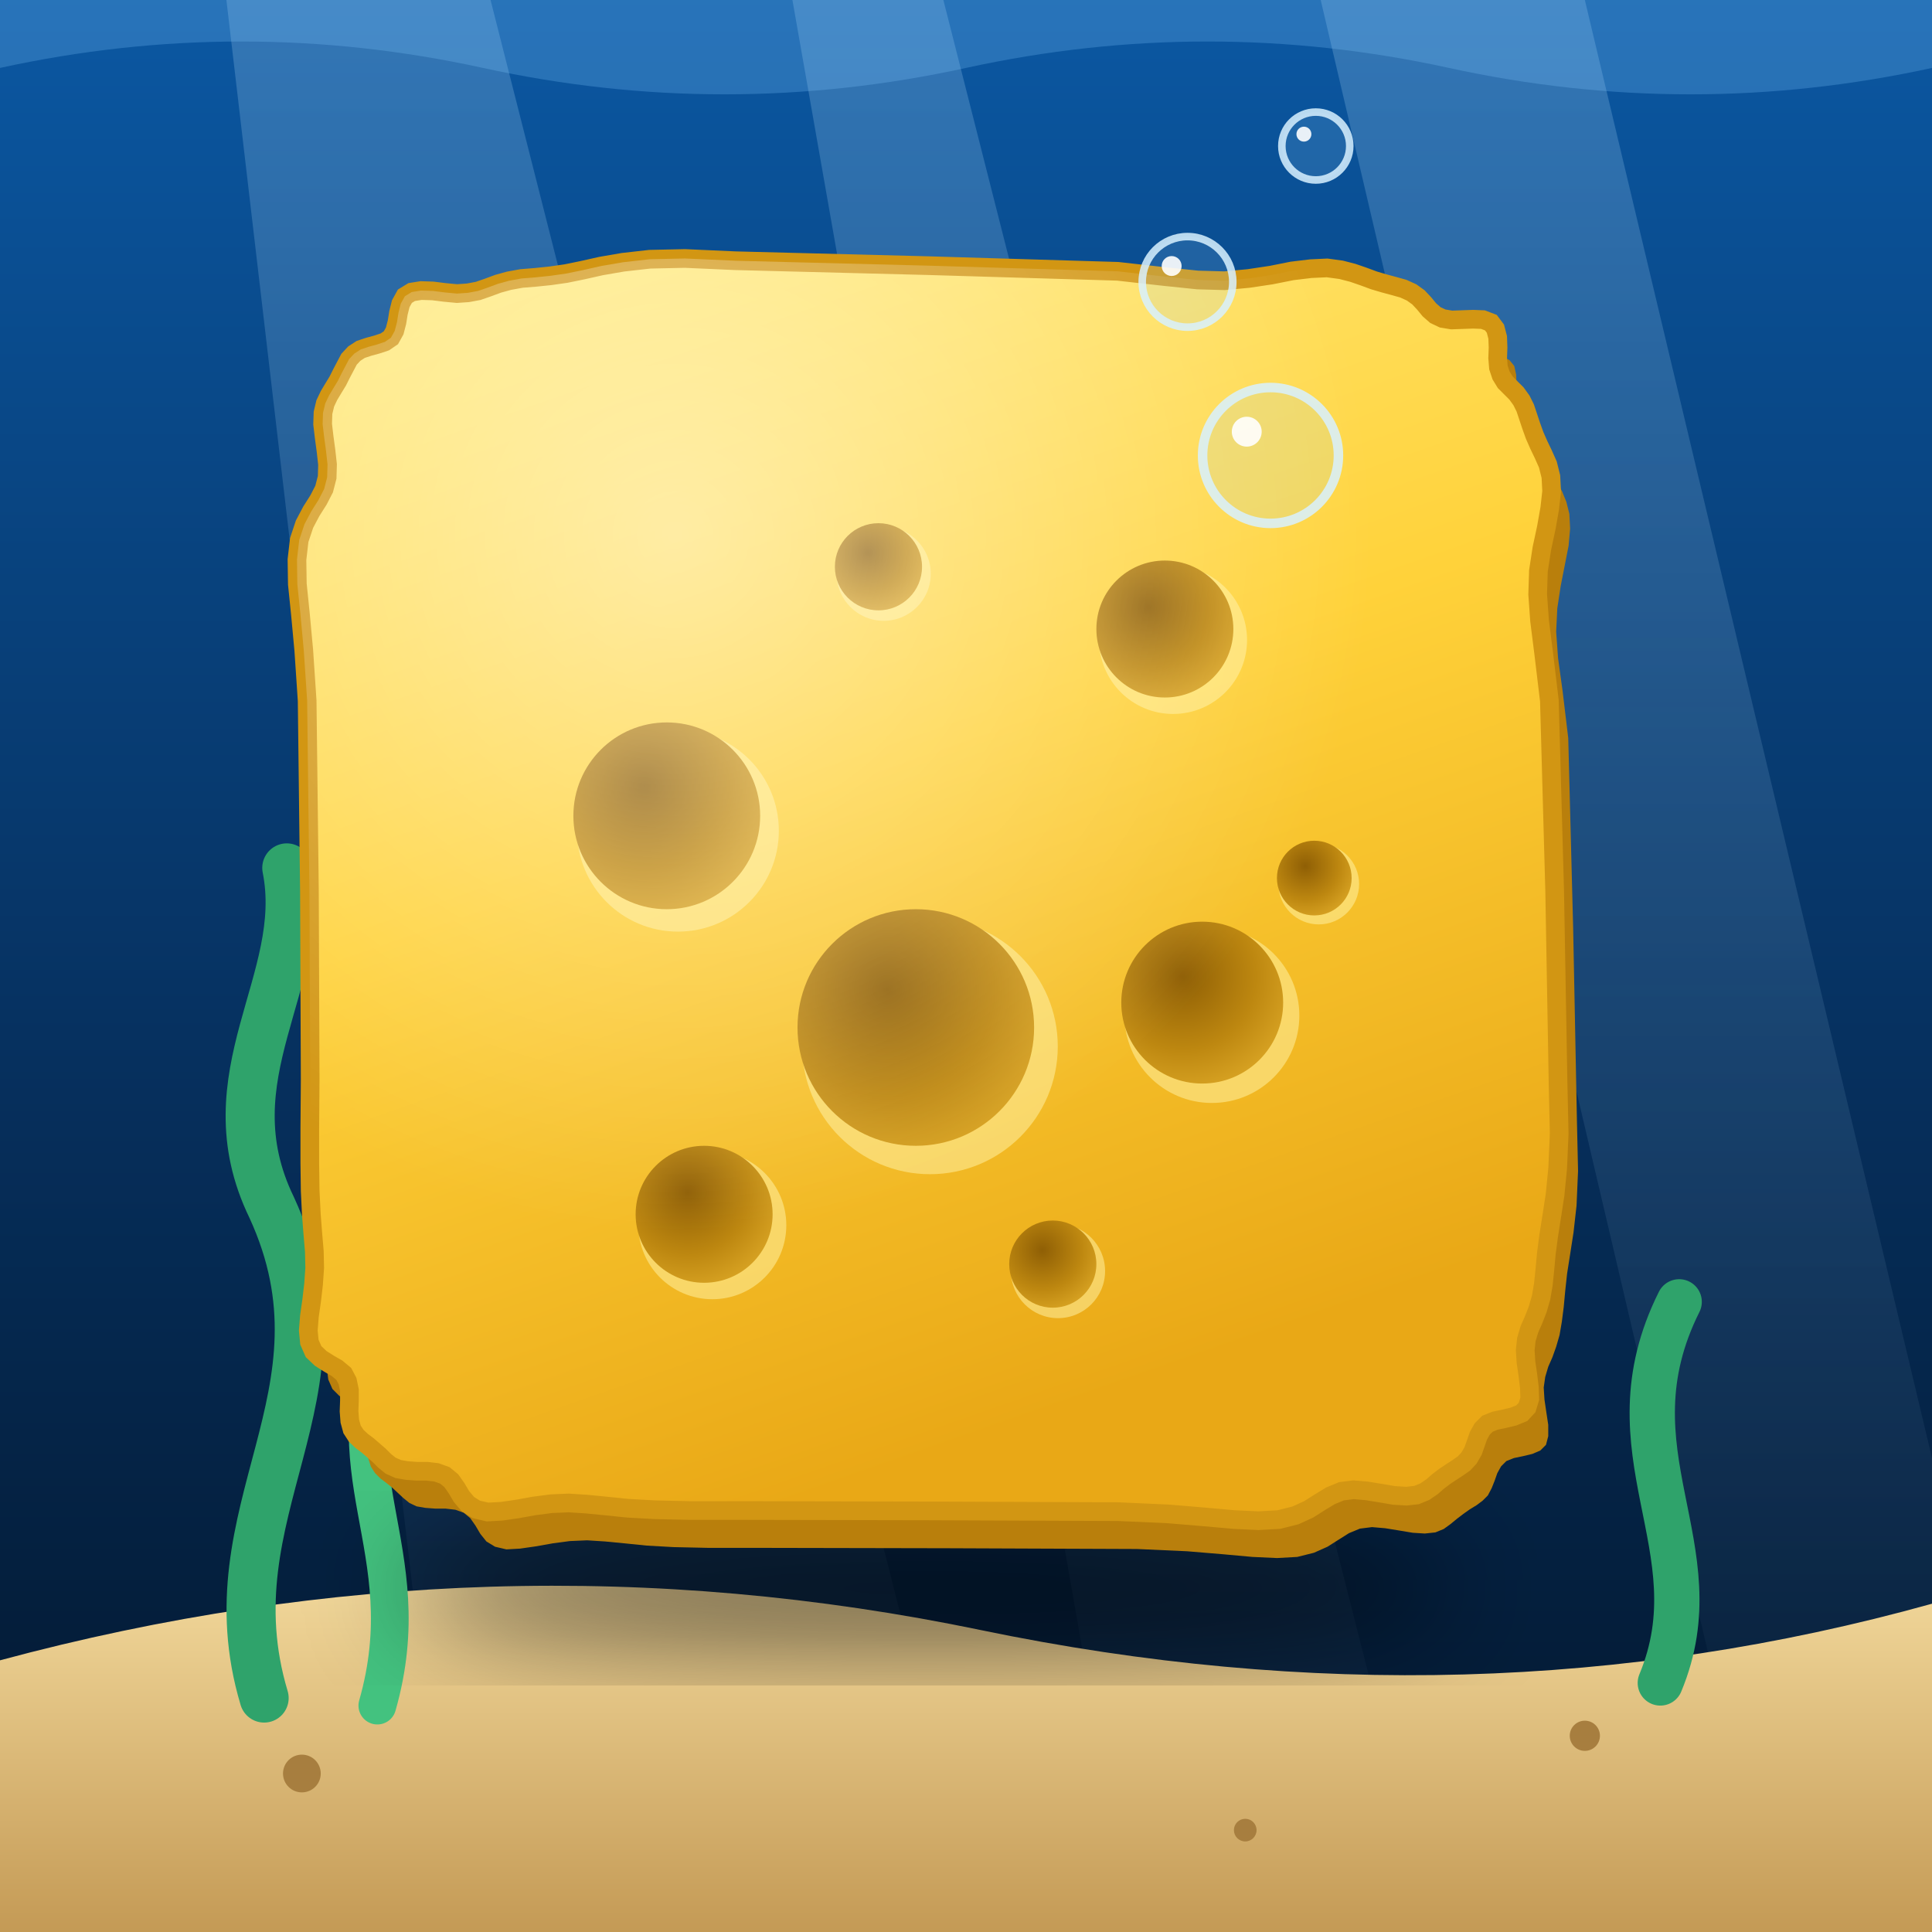
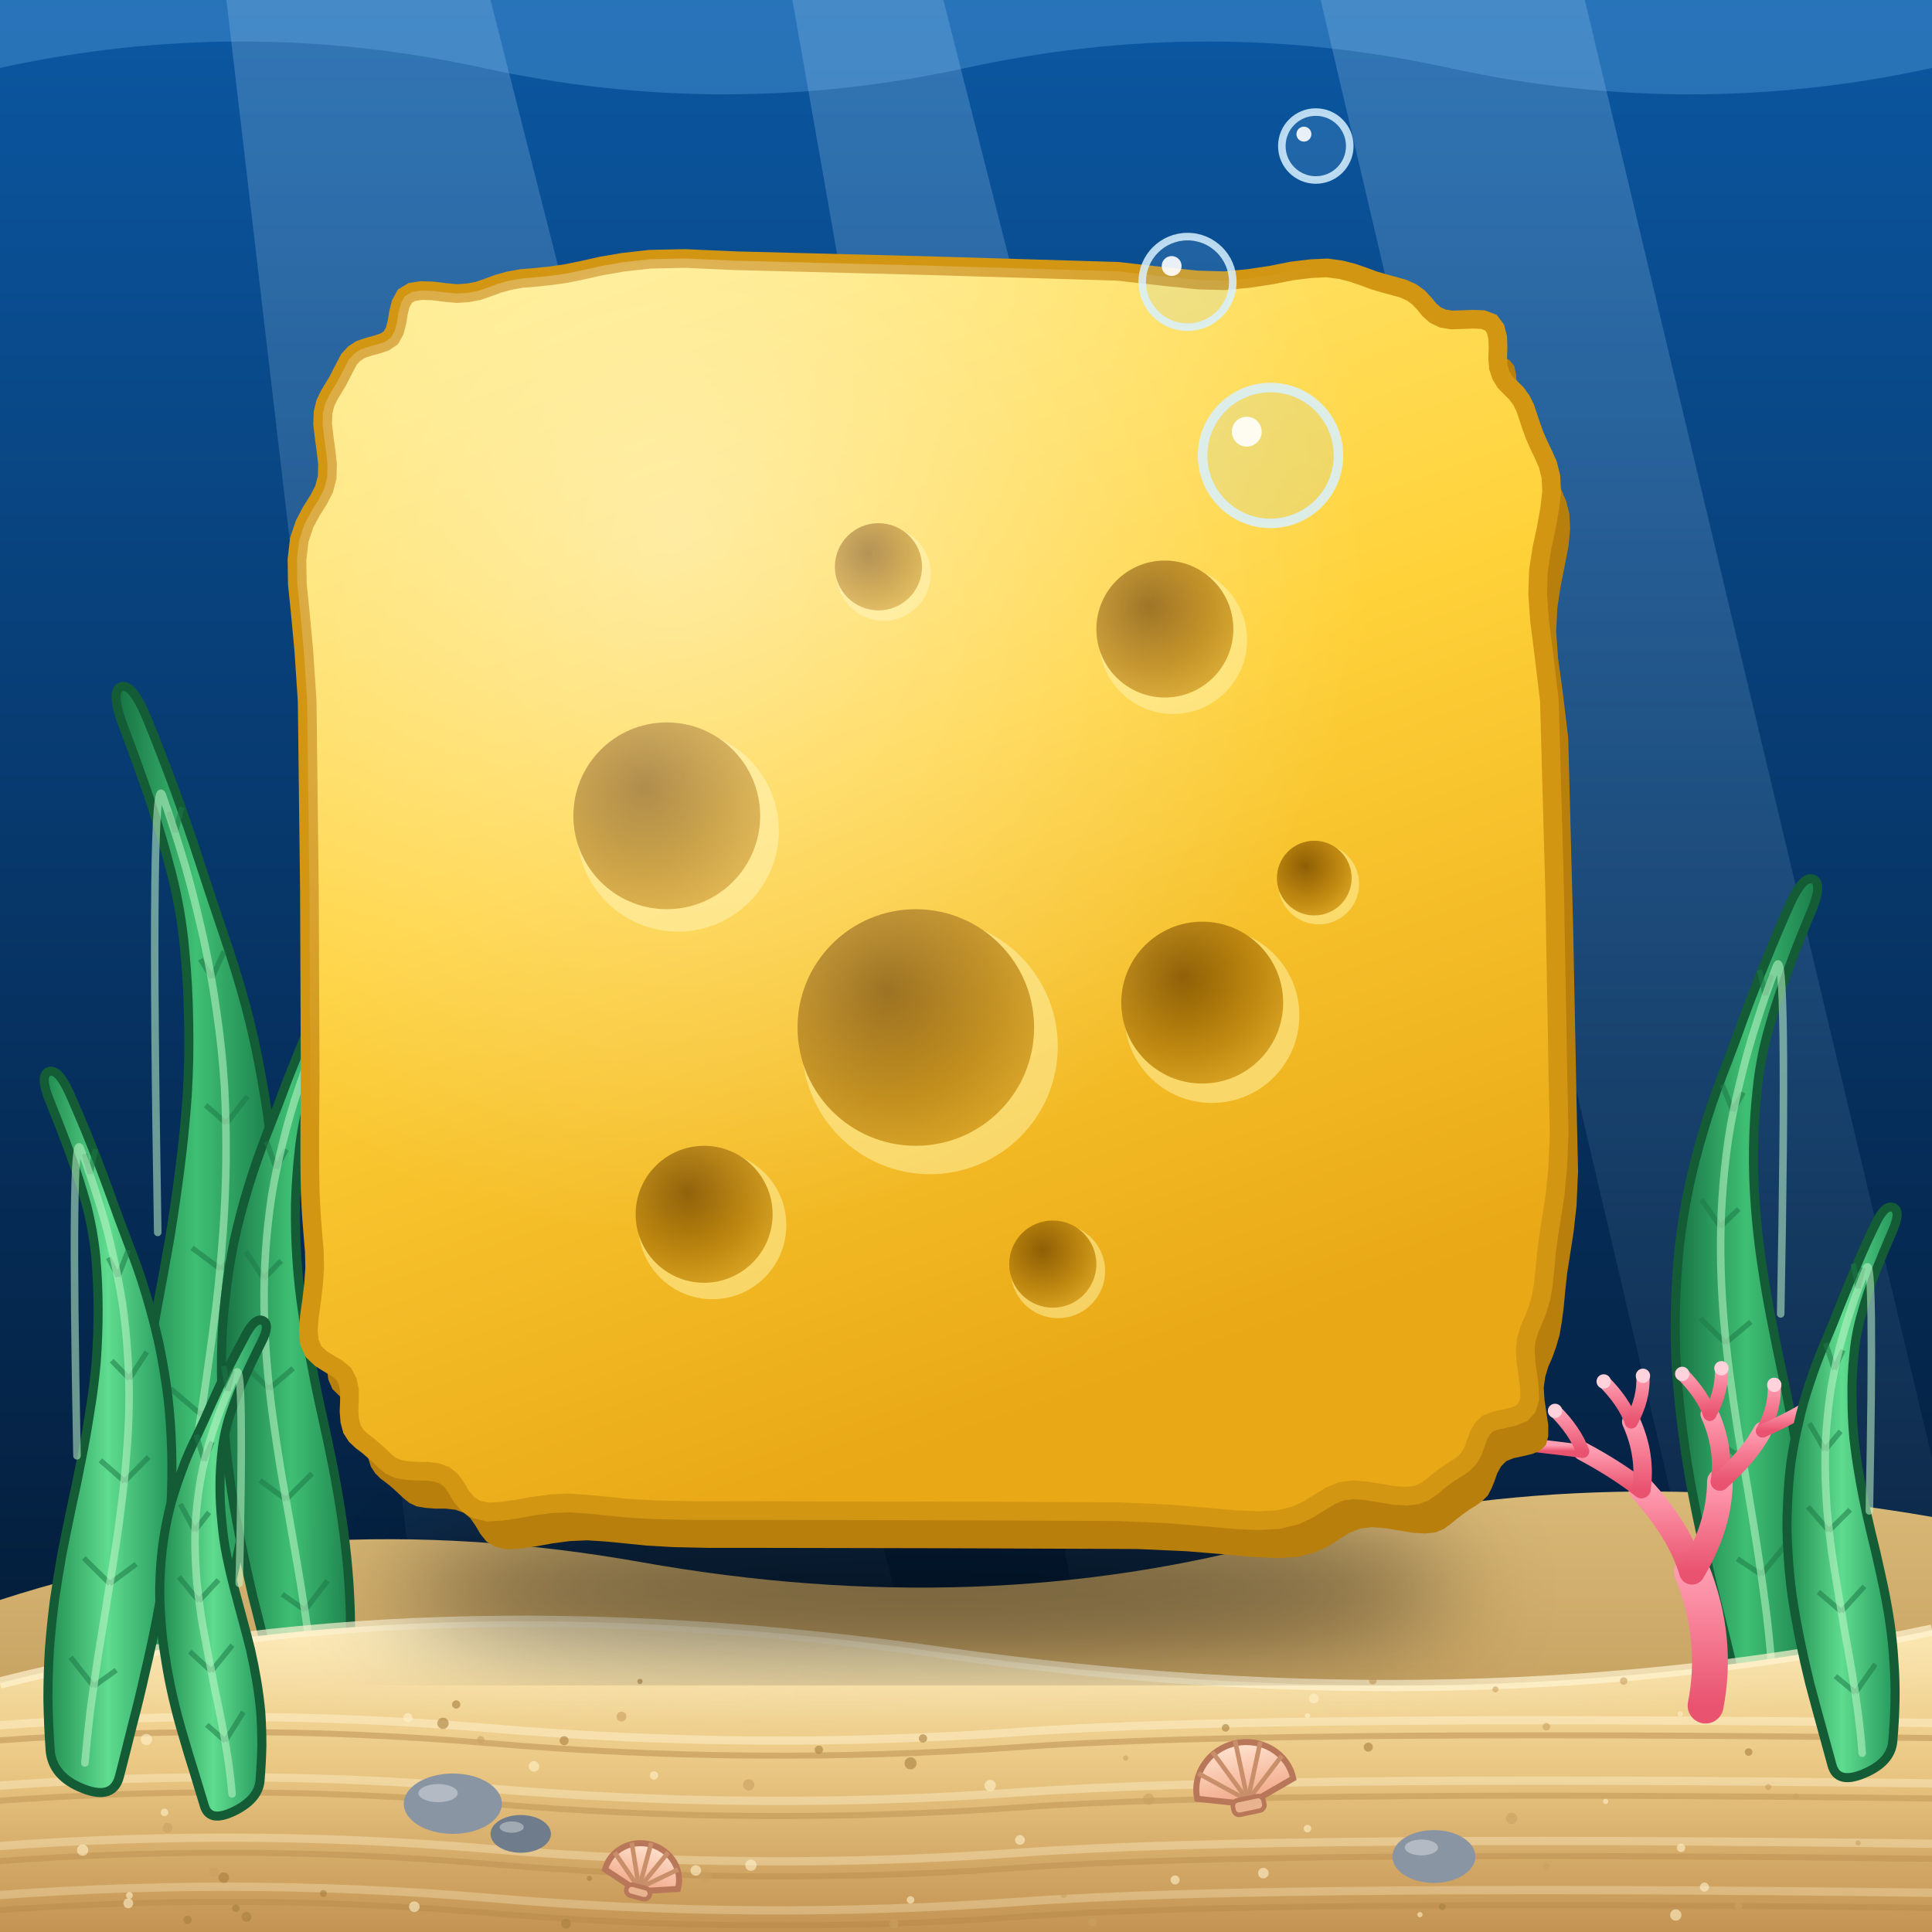
<svg xmlns="http://www.w3.org/2000/svg" viewBox="0 0 512 512">
  <defs>
    <linearGradient id="sea" x1="0" y1="0" x2="0" y2="1">
      <stop offset="0" stop-color="#0b58a3" />
      <stop offset=".55" stop-color="#06305e" />
      <stop offset="1" stop-color="#031428" />
    </linearGradient>
    <linearGradient id="spg" x1="0" y1="0" x2=".35" y2="1">
      <stop offset="0" stop-color="#ffec82" />
      <stop offset=".5" stop-color="#ffd23a" />
      <stop offset="1" stop-color="#e9a816" />
    </linearGradient>
    <radialGradient id="hole" cx=".38" cy=".34" r=".75">
      <stop offset="0" stop-color="#8f5f05" />
      <stop offset=".6" stop-color="#bd8710" />
      <stop offset="1" stop-color="#dba625" />
    </radialGradient>
    <radialGradient id="shine" cx=".3" cy=".22" r=".55">
      <stop offset="0" stop-color="#fff" stop-opacity=".45" />
      <stop offset="1" stop-color="#fff" stop-opacity="0" />
    </radialGradient>
-     <linearGradient id="sand" x1="0" y1="0" x2="0" y2="1">
-       <stop offset="0" stop-color="#f1d79a" />
-       <stop offset="1" stop-color="#c49a55" />
-     </linearGradient>
    <linearGradient id="ray" x1="0" y1="0" x2="0" y2="1">
      <stop offset="0" stop-color="#bfe6ff" stop-opacity=".22" />
      <stop offset="1" stop-color="#bfe6ff" stop-opacity="0" />
    </linearGradient>
    <filter id="blur">
      <feGaussianBlur stdDeviation="14" />
    </filter>
+     <linearGradient id="sandFar" x1="0" y1="0" x2="0" y2="1">
+       <stop offset="0" stop-color="#d9b977" />
+       <stop offset="1" stop-color="#b48a4a" />
+     </linearGradient>
+     <linearGradient id="sand" x1="0" y1="0" x2="0" y2="1">
+       <stop offset="0" stop-color="#fbe6ae" />
+       <stop offset=".45" stop-color="#ebc985" />
+       <stop offset="1" stop-color="#c39352" />
+     </linearGradient>
+     <linearGradient id="kelpA" x1="0" y1="0" x2="1" y2="0">
+       <stop offset="0" stop-color="#1f8a4f" />
+       <stop offset=".5" stop-color="#5fdc8f" />
+       <stop offset="1" stop-color="#23955a" />
+     </linearGradient>
+     <linearGradient id="kelpB" x1="0" y1="0" x2="1" y2="0">
+       <stop offset="0" stop-color="#177244" />
+       <stop offset=".5" stop-color="#3fbf74" />
+       <stop offset="1" stop-color="#1a7c4a" />
+     </linearGradient>
+     <linearGradient id="coralg" x1="0" y1="1" x2="0" y2="0">
+       <stop offset="0" stop-color="#e9536f" />
+       <stop offset="1" stop-color="#ff9db1" />
+     </linearGradient>
+     <linearGradient id="shellg" x1="0" y1="0" x2="0" y2="1">
+       <stop offset="0" stop-color="#ffe3cf" />
+       <stop offset="1" stop-color="#f2a98a" />
+     </linearGradient>
+     <radialGradient id="sandGlow" cx=".5" cy="0" r=".7">
+       <stop offset="0" stop-color="#fff6d6" stop-opacity=".55" />
+       <stop offset="1" stop-color="#fff6d6" stop-opacity="0" />
+     </radialGradient>
  </defs>
  <rect width="512" height="512" fill="url(#sea)" />
  <polygon points="60,0 130,0 260,512 120,512" fill="url(#ray)" />
  <polygon points="210,0 250,0 380,512 300,512" fill="url(#ray)" />
  <polygon points="350,0 420,0 520,420 470,512" fill="url(#ray)" />
  <path d="M0 18 Q64 4 128 18 T256 18 T384 18 T512 18 V0 H0Z" fill="#7fc8ff" opacity=".25" />
-   <path d="M0 440 Q130 405 260 432 T512 425 V512 H0Z" fill="url(#sand)" />
-   <circle cx="80" cy="470" r="5" fill="#a77e3f" />
-   <circle cx="420" cy="460" r="4" fill="#a77e3f" />
-   <circle cx="330" cy="485" r="3" fill="#a77e3f" />
-   <g fill="none" stroke-linecap="round">
-     <path d="M70 450 C55 400 95 370 72 320 C55 285 82 260 76 230" stroke="#2fa36b" stroke-width="13" />
-     <path d="M100 452 C112 410 86 390 104 350" stroke="#43c27f" stroke-width="10" />
-     <path d="M440 446 C455 410 425 385 445 345" stroke="#2fa36b" stroke-width="12" />
+   <path d="M0 424 Q80 398 170 414 T340 408 T512 402 V512 H0Z" fill="url(#sandFar)" />
+   <path d="M33.8 438.7 Q33.2 428.8 33.3 419.3 Q33.3 409.7 34.0 400.4 Q34.7 391.2 35.8 382.1 Q37.0 373.1 38.5 364.1 Q40.1 355.2 41.7 346.2 Q43.4 337.2 45.0 328.1 Q46.5 318.9 47.7 309.5 Q48.9 300.2 49.6 290.5 Q50.2 280.9 50.0 271.1 Q49.9 261.3 48.9 251.3 Q48.0 241.4 45.5 231.6 Q43.0 221.9 39.8 212.2 Q36.5 202.5 32.8 192.8 Q29.1 183.1 32.1 182.0 Q35.0 180.9 39.0 190.5 Q42.9 200.1 46.4 209.6 Q49.9 219.2 53.0 228.8 Q56.1 238.3 59.3 247.7 Q62.5 257.0 65.1 266.5 Q67.6 275.9 69.3 285.6 Q71.1 295.3 72.1 305.2 Q73.1 315.1 73.2 325.2 Q73.4 335.4 72.8 345.7 Q72.2 356.0 70.9 366.3 Q69.6 376.6 67.9 386.9 Q66.1 397.1 64.0 407.1 Q61.9 417.1 59.8 426.9 Q57.6 436.6 55.6 446.0 Q53.6 455.5 44.0 452.0 Q34.4 448.5 33.8 438.7Z" fill="url(#kelpB)" stroke="#145c36" stroke-width="2.4" stroke-linejoin="round" />
+   <path d="M47.6 413.4 L40.5 405.6 M47.6 413.4 L54.8 409.3" stroke="#1d7a47" stroke-opacity=".55" stroke-width="1.4" fill="none" />
+   <path d="M53.3 374.9 L45.2 368.0 M53.3 374.9 L61.5 369.8" stroke="#1d7a47" stroke-opacity=".55" stroke-width="1.4" fill="none" />
+   <path d="M58.4 336.3 L50.9 330.7 M58.4 336.3 L65.9 329.8" stroke="#1d7a47" stroke-opacity=".55" stroke-width="1.4" fill="none" />
+   <path d="M60.0 297.7 L54.5 292.9 M60.0 297.7 L65.6 290.5" stroke="#1d7a47" stroke-opacity=".55" stroke-width="1.4" fill="none" />
+   <path d="M56.2 259.1 L53.1 254.2 M56.2 259.1 L59.4 252.1" stroke="#1d7a47" stroke-opacity=".55" stroke-width="1.4" fill="none" />
+   <path d="M46.5 220.6 L44.7 215.2 M46.5 220.6 L48.2 213.9" stroke="#1d7a47" stroke-opacity=".55" stroke-width="1.4" fill="none" />
+   <path d="M44.7 442.4 Q45.4 432.7 46.5 423.1 Q47.6 413.4 49.0 403.8 Q50.4 394.1 51.8 384.5 Q53.3 374.9 54.7 365.2 Q56.1 355.6 57.3 345.9 Q58.4 336.3 59.1 326.6 Q59.8 317.0 59.9 307.4 Q60.0 297.7 59.5 288.1 Q58.9 278.4 57.5 268.8 Q56.2 259.1 54.1 249.5 Q52.0 239.9 49.3 230.2 Q46.5 220.6 43.1 210.9 Q39.7 201.3 41.8 326.6" fill="none" stroke="#bff5c9" stroke-opacity=".55" stroke-width="2" stroke-linecap="round" />
+   <path d="M74.3 452.2 Q72.5 445.1 70.7 437.7 Q68.8 430.3 66.9 422.7 Q65.1 415.0 63.5 407.1 Q61.9 399.2 60.8 391.2 Q59.7 383.2 59.1 375.2 Q58.6 367.2 58.7 359.4 Q58.8 351.6 59.7 344.0 Q60.5 336.5 62.0 329.1 Q63.6 321.8 65.8 314.6 Q68.0 307.5 70.7 300.5 Q73.5 293.5 76.2 286.2 Q79.0 279.0 82.1 271.7 Q85.1 264.4 88.6 257.2 Q92.1 250.0 94.5 251.0 Q97.0 252.0 93.7 259.4 Q90.5 266.8 87.6 274.2 Q84.7 281.6 82.5 289.0 Q80.3 296.4 79.4 304.0 Q78.5 311.6 78.3 319.1 Q78.2 326.6 78.7 333.9 Q79.2 341.3 80.3 348.3 Q81.3 355.4 82.7 362.2 Q84.0 369.1 85.5 375.7 Q87.0 382.4 88.3 389.0 Q89.6 395.7 90.6 402.4 Q91.6 409.2 92.2 416.1 Q92.8 423.1 92.9 430.3 Q93.0 437.6 92.5 445.1 Q92.0 452.6 84.0 456.0 Q76.0 459.4 74.3 452.2Z" fill="url(#kelpB)" stroke="#145c36" stroke-width="2.4" stroke-linejoin="round" />
+   <path d="M80.8 426.7 L74.8 422.5 M80.8 426.7 L86.8 418.9" stroke="#1d7a47" stroke-opacity=".55" stroke-width="1.4" fill="none" />
+   <path d="M75.8 397.4 L68.9 392.3 M75.8 397.4 L82.7 390.5" stroke="#1d7a47" stroke-opacity=".55" stroke-width="1.4" fill="none" />
+   <path d="M71.3 368.1 L64.9 361.7 M71.3 368.1 L77.7 362.6" stroke="#1d7a47" stroke-opacity=".55" stroke-width="1.4" fill="none" />
+   <path d="M69.9 338.9 L65.2 331.7 M69.9 338.9 L74.5 334.1" stroke="#1d7a47" stroke-opacity=".55" stroke-width="1.4" fill="none" />
+   <path d="M73.2 309.6 L70.6 302.5 M73.2 309.6 L75.9 304.6" stroke="#1d7a47" stroke-opacity=".55" stroke-width="1.4" fill="none" />
+   <path d="M81.8 280.3 L80.4 273.6 M81.8 280.3 L83.3 274.9" stroke="#1d7a47" stroke-opacity=".55" stroke-width="1.4" fill="none" />
+   <path d="M83.4 448.7 Q82.8 441.4 81.8 434.0 Q80.8 426.7 79.6 419.4 Q78.4 412.1 77.1 404.8 Q75.8 397.4 74.5 390.1 Q73.3 382.8 72.3 375.5 Q71.3 368.1 70.7 360.8 Q70.1 353.5 70.0 346.2 Q69.9 338.9 70.4 331.5 Q70.9 324.2 72.0 316.9 Q73.2 309.6 75.1 302.2 Q76.9 294.9 79.4 287.6 Q81.8 280.3 84.8 273.0 Q87.8 265.6 85.9 360.8" fill="none" stroke="#bff5c9" stroke-opacity=".55" stroke-width="2" stroke-linecap="round" />
+   <path d="M459.7 443.9 Q457.9 436.5 456.0 428.7 Q454.0 421.0 452.2 412.9 Q450.3 404.9 448.7 396.6 Q447.1 388.4 446.0 380.0 Q444.9 371.6 444.3 363.3 Q443.8 354.9 444.0 346.8 Q444.2 338.6 445.0 330.7 Q445.9 322.7 447.5 315.0 Q449.1 307.3 451.4 299.8 Q453.6 292.3 456.4 285.0 Q459.3 277.6 462.0 270.0 Q464.8 262.4 467.9 254.8 Q471.0 247.1 474.4 239.5 Q477.9 231.9 480.5 233.0 Q483.2 234.1 479.9 241.8 Q476.6 249.6 473.8 257.3 Q470.9 265.0 468.7 272.8 Q466.5 280.6 465.7 288.5 Q464.8 296.5 464.7 304.4 Q464.6 312.2 465.2 319.9 Q465.8 327.6 466.9 335.0 Q468.0 342.4 469.4 349.6 Q470.8 356.8 472.3 363.8 Q473.8 370.8 475.1 377.8 Q476.4 384.8 477.4 391.9 Q478.5 399.0 479.0 406.3 Q479.6 413.6 479.6 421.2 Q479.6 428.8 479.1 436.7 Q478.6 444.6 470.0 448.0 Q461.4 451.4 459.7 443.9Z" fill="url(#kelpB)" stroke="#145c36" stroke-width="2.4" stroke-linejoin="round" />
+   <path d="M466.8 417.3 L460.4 413.1 M466.8 417.3 L473.2 409.4" stroke="#1d7a47" stroke-opacity=".55" stroke-width="1.4" fill="none" />
+   <path d="M461.8 386.6 L454.4 381.5 M461.8 386.6 L469.1 379.7" stroke="#1d7a47" stroke-opacity=".55" stroke-width="1.4" fill="none" />
+   <path d="M457.3 355.9 L450.6 349.4 M457.3 355.9 L464.0 350.3" stroke="#1d7a47" stroke-opacity=".55" stroke-width="1.4" fill="none" />
+   <path d="M455.9 325.1 L450.9 317.9 M455.9 325.1 L460.8 320.4" stroke="#1d7a47" stroke-opacity=".55" stroke-width="1.4" fill="none" />
+   <path d="M459.2 294.4 L456.4 287.4 M459.2 294.4 L462.0 289.5" stroke="#1d7a47" stroke-opacity=".55" stroke-width="1.4" fill="none" />
+   <path d="M467.8 263.7 L466.3 257.1 M467.8 263.7 L469.4 258.4" stroke="#1d7a47" stroke-opacity=".55" stroke-width="1.4" fill="none" />
+   <path d="M469.4 440.3 Q468.8 432.6 467.8 425.0 Q466.8 417.3 465.6 409.6 Q464.4 401.9 463.1 394.2 Q461.8 386.6 460.5 378.9 Q459.3 371.2 458.3 363.5 Q457.3 355.9 456.7 348.2 Q456.1 340.5 456.0 332.8 Q455.9 325.1 456.4 317.5 Q456.9 309.8 458.0 302.1 Q459.2 294.4 461.1 286.8 Q462.9 279.1 465.4 271.4 Q467.8 263.7 470.8 256.0 Q473.8 248.4 471.9 348.2" fill="none" stroke="#bff5c9" stroke-opacity=".55" stroke-width="2" stroke-linecap="round" />
+   <path d="M0 446 Q110 418 250 438 T512 432 V512 H0Z" fill="url(#sand)" />
+   <path d="M0 446 Q110 418 250 438 T512 432 V470 H0Z" fill="url(#sandGlow)" />
+   <path d="M0 446 Q110 418 250 438 T512 432" stroke="#fff4d2" stroke-opacity=".7" stroke-width="3" fill="none" />
+   <path d="M-10 458 Q60 452 130 458 T270 459 T540 457" stroke="#fff3cf" stroke-opacity="0.50" stroke-width="2.2" fill="none" stroke-linecap="round" />
+   <path d="M-10 462 Q60 456 130 462 T270 463 T540 461" stroke="#a87b3e" stroke-opacity="0.40" stroke-width="1.6" fill="none" />
+   <path d="M-10 474 Q60 468 130 474 T270 475 T540 473" stroke="#fff3cf" stroke-opacity="0.40" stroke-width="2.2" fill="none" stroke-linecap="round" />
+   <path d="M-10 478 Q60 472 130 478 T270 479 T540 477" stroke="#a87b3e" stroke-opacity="0.32" stroke-width="1.6" fill="none" />
+   <path d="M-10 490 Q60 484 130 490 T270 491 T540 489" stroke="#fff3cf" stroke-opacity="0.35" stroke-width="2.2" fill="none" stroke-linecap="round" />
+   <path d="M-10 494 Q60 488 130 494 T270 495 T540 493" stroke="#a87b3e" stroke-opacity="0.28" stroke-width="1.6" fill="none" />
+   <path d="M-10 503 Q60 497 130 503 T270 504 T540 502" stroke="#fff3cf" stroke-opacity="0.30" stroke-width="2.2" fill="none" stroke-linecap="round" />
+   <path d="M-10 507 Q60 501 130 507 T270 508 T540 506" stroke="#a87b3e" stroke-opacity="0.24" stroke-width="1.6" fill="none" />
+   <circle cx="120.9" cy="451.7" r="1.1" fill="#a77e3f" opacity=".6" />
+   <circle cx="46.1" cy="446.3" r="1.2" fill="#fff1c9" opacity=".6" />
+   <circle cx="409.8" cy="494.7" r="0.9" fill="#c9a060" opacity=".6" />
+   <circle cx="184.4" cy="495.7" r="1.4" fill="#fff1c9" opacity=".6" />
+   <circle cx="109.8" cy="505.3" r="1.4" fill="#fff1c9" opacity=".6" />
+   <circle cx="409.8" cy="457.6" r="1.0" fill="#c9a060" opacity=".6" />
+   <circle cx="444.1" cy="507.5" r="1.5" fill="#fff1c9" opacity=".6" />
+   <circle cx="44.4" cy="484.4" r="1.3" fill="#c9a060" opacity=".6" />
+   <circle cx="127.4" cy="461.1" r="1.0" fill="#c9a060" opacity=".6" />
+   <circle cx="430.3" cy="445.5" r="1.0" fill="#c9a060" opacity=".6" />
+   <circle cx="451.7" cy="500.1" r="1.2" fill="#fff1c9" opacity=".6" />
+   <circle cx="217.0" cy="463.7" r="1.1" fill="#a77e3f" opacity=".6" />
+   <circle cx="156.2" cy="497.8" r="0.7" fill="#a77e3f" opacity=".6" />
+   <circle cx="236.9" cy="509.8" r="1.2" fill="#c9a060" opacity=".6" />
+   <circle cx="241.3" cy="467.3" r="1.6" fill="#a77e3f" opacity=".6" />
+   <circle cx="34.0" cy="504.4" r="1.3" fill="#fff1c9" opacity=".6" />
+   <circle cx="141.5" cy="468.1" r="1.4" fill="#fff1c9" opacity=".6" />
+   <circle cx="324.8" cy="457.9" r="1.0" fill="#a77e3f" opacity=".6" />
+   <circle cx="362.6" cy="463.0" r="1.2" fill="#a77e3f" opacity=".6" />
+   <circle cx="62.5" cy="505.7" r="1.0" fill="#a77e3f" opacity=".6" />
+   <circle cx="21.9" cy="490.3" r="1.5" fill="#fff1c9" opacity=".6" />
+   <circle cx="376.3" cy="507.4" r="0.7" fill="#fff1c9" opacity=".6" />
+   <circle cx="164.7" cy="454.9" r="1.3" fill="#c9a060" opacity=".6" />
+   <circle cx="348.2" cy="450.1" r="1.3" fill="#fff1c9" opacity=".6" />
+   <circle cx="149.5" cy="461.3" r="1.2" fill="#a77e3f" opacity=".6" />
+   <circle cx="169.6" cy="445.6" r="0.7" fill="#a77e3f" opacity=".6" />
+   <circle cx="187.0" cy="497.3" r="1.6" fill="#c9a060" opacity=".6" />
+   <circle cx="49.7" cy="508.8" r="1.1" fill="#a77e3f" opacity=".6" />
+   <circle cx="58.2" cy="449.0" r="1.4" fill="#c9a060" opacity=".6" />
+   <circle cx="346.5" cy="454.7" r="0.7" fill="#fff1c9" opacity=".6" />
+   <circle cx="298.3" cy="465.9" r="0.7" fill="#c9a060" opacity=".6" />
+   <circle cx="150.0" cy="509.8" r="1.3" fill="#a77e3f" opacity=".6" />
+   <circle cx="244.6" cy="460.7" r="1.1" fill="#a77e3f" opacity=".6" />
+   <circle cx="112.2" cy="473.8" r="1.3" fill="#fff1c9" opacity=".6" />
+   <circle cx="425.5" cy="477.4" r="0.7" fill="#fff1c9" opacity=".6" />
+   <circle cx="129.7" cy="479.2" r="1.4" fill="#fff1c9" opacity=".6" />
+   <circle cx="445.3" cy="454.2" r="0.7" fill="#fff1c9" opacity=".6" />
+   <circle cx="289.5" cy="509.4" r="1.1" fill="#c9a060" opacity=".6" />
+   <circle cx="334.8" cy="496.4" r="1.4" fill="#fff1c9" opacity=".6" />
+   <circle cx="198.4" cy="473.0" r="1.5" fill="#c9a060" opacity=".6" />
+   <circle cx="460.7" cy="505.1" r="1.0" fill="#c9a060" opacity=".6" />
+   <circle cx="241.3" cy="503.5" r="1.0" fill="#fff1c9" opacity=".6" />
+   <circle cx="270.3" cy="487.6" r="1.3" fill="#fff1c9" opacity=".6" />
+   <circle cx="173.3" cy="470.5" r="1.1" fill="#fff1c9" opacity=".6" />
+   <circle cx="492.4" cy="488.4" r="0.7" fill="#c9a060" opacity=".6" />
+   <circle cx="65.3" cy="508.0" r="1.3" fill="#a77e3f" opacity=".6" />
+   <circle cx="445.5" cy="489.7" r="1.1" fill="#fff1c9" opacity=".6" />
+   <circle cx="382.2" cy="505.3" r="0.9" fill="#a77e3f" opacity=".6" />
+   <circle cx="108.1" cy="455.2" r="1.2" fill="#fff1c9" opacity=".6" />
+   <circle cx="59.3" cy="497.6" r="1.4" fill="#a77e3f" opacity=".6" />
+   <circle cx="281.9" cy="502.1" r="0.9" fill="#c9a060" opacity=".6" />
+   <circle cx="311.4" cy="498.2" r="1.2" fill="#fff1c9" opacity=".6" />
+   <circle cx="468.6" cy="473.6" r="0.8" fill="#c9a060" opacity=".6" />
+   <circle cx="304.4" cy="476.8" r="1.5" fill="#c9a060" opacity=".6" />
+   <circle cx="396.3" cy="447.7" r="0.8" fill="#c9a060" opacity=".6" />
+   <circle cx="463.4" cy="464.3" r="1.0" fill="#a77e3f" opacity=".6" />
+   <circle cx="43.6" cy="480.3" r="1.0" fill="#fff1c9" opacity=".6" />
+   <circle cx="199.0" cy="494.3" r="1.5" fill="#fff1c9" opacity=".6" />
+   <circle cx="48.7" cy="452.4" r="1.3" fill="#fff1c9" opacity=".6" />
+   <circle cx="262.4" cy="473.2" r="1.5" fill="#fff1c9" opacity=".6" />
+   <circle cx="34.3" cy="502.3" r="0.9" fill="#fff1c9" opacity=".6" />
+   <circle cx="476.0" cy="476.1" r="0.8" fill="#c9a060" opacity=".6" />
+   <circle cx="85.7" cy="501.8" r="0.9" fill="#a77e3f" opacity=".6" />
+   <circle cx="167.2" cy="500.9" r="0.9" fill="#a77e3f" opacity=".6" />
+   <circle cx="363.8" cy="445.4" r="1.0" fill="#c9a060" opacity=".6" />
+   <circle cx="56.7" cy="496.1" r="1.2" fill="#c9a060" opacity=".6" />
+   <circle cx="38.8" cy="461.0" r="1.5" fill="#fff1c9" opacity=".6" />
+   <circle cx="117.4" cy="456.7" r="1.5" fill="#a77e3f" opacity=".6" />
+   <circle cx="346.5" cy="484.6" r="1.0" fill="#fff1c9" opacity=".6" />
+   <circle cx="400.6" cy="481.9" r="1.5" fill="#c9a060" opacity=".6" />
+   <path d="M452.0 452.0 Q455.5 434.2 448.4 416.5" stroke="url(#coralg)" stroke-width="9.5" stroke-linecap="round" fill="none" />
+   <path d="M448.4 416.5 Q445.0 405.5 435.0 394.6" stroke="url(#coralg)" stroke-width="6.8" stroke-linecap="round" fill="none" />
+   <path d="M435.0 394.6 Q428.7 389.6 419.4 384.6" stroke="url(#coralg)" stroke-width="4.9" stroke-linecap="round" fill="none" />
+   <path d="M419.4 384.6 Q413.1 383.8 406.2 383.0" stroke="url(#coralg)" stroke-width="3.5" stroke-linecap="round" fill="none" />
+   <circle cx="406.2" cy="383.0" r="1.9" fill="#ffd2dc" />
+   <path d="M419.4 384.6 Q417.4 379.2 412.1 373.9" stroke="url(#coralg)" stroke-width="3.5" stroke-linecap="round" fill="none" />
+   <circle cx="412.1" cy="373.9" r="1.9" fill="#ffd2dc" />
+   <path d="M435.0 394.6 Q436.3 385.7 432.3 376.8" stroke="url(#coralg)" stroke-width="4.9" stroke-linecap="round" fill="none" />
+   <path d="M432.3 376.8 Q430.3 371.4 425.0 366.1" stroke="url(#coralg)" stroke-width="3.5" stroke-linecap="round" fill="none" />
+   <circle cx="425.0" cy="366.1" r="1.9" fill="#ffd2dc" />
+   <path d="M432.3 376.8 Q435.7 370.7 435.4 364.6" stroke="url(#coralg)" stroke-width="3.5" stroke-linecap="round" fill="none" />
+   <circle cx="435.4" cy="364.6" r="1.9" fill="#ffd2dc" />
+   <path d="M448.4 416.5 Q455.7 404.5 455.8 392.6" stroke="url(#coralg)" stroke-width="6.8" stroke-linecap="round" fill="none" />
+   <path d="M455.8 392.6 Q457.1 383.7 453.1 374.8" stroke="url(#coralg)" stroke-width="4.9" stroke-linecap="round" fill="none" />
+   <path d="M453.1 374.8 Q451.1 369.5 445.8 364.1" stroke="url(#coralg)" stroke-width="3.5" stroke-linecap="round" fill="none" />
+   <circle cx="445.8" cy="364.1" r="1.9" fill="#ffd2dc" />
+   <path d="M453.1 374.8 Q456.5 368.7 456.2 362.6" stroke="url(#coralg)" stroke-width="3.5" stroke-linecap="round" fill="none" />
+   <circle cx="456.2" cy="362.6" r="1.9" fill="#ffd2dc" />
+   <path d="M455.8 392.6 Q463.5 385.9 467.1 379.2" stroke="url(#coralg)" stroke-width="4.9" stroke-linecap="round" fill="none" />
+   <path d="M467.1 379.2 Q470.5 373.1 470.2 367.0" stroke="url(#coralg)" stroke-width="3.5" stroke-linecap="round" fill="none" />
+   <circle cx="470.2" cy="367.0" r="1.9" fill="#ffd2dc" />
+   <path d="M467.1 379.2 Q473.4 376.4 478.0 373.7" stroke="url(#coralg)" stroke-width="3.5" stroke-linecap="round" fill="none" />
+   <circle cx="478.0" cy="373.7" r="1.9" fill="#ffd2dc" />
+   <path d="M13.3 463.9 Q12.8 456.9 12.7 450.2 Q12.7 443.4 13.1 437.0 Q13.6 430.5 14.4 424.3 Q15.3 418.1 16.4 411.9 Q17.6 405.8 18.9 399.6 Q20.3 393.4 21.5 387.1 Q22.8 380.8 23.8 374.2 Q24.9 367.7 25.5 360.9 Q26.0 354.1 26.0 347.2 Q26.0 340.2 25.4 333.2 Q24.7 326.1 22.9 319.2 Q21.0 312.4 18.5 305.5 Q16.0 298.7 13.2 291.8 Q10.4 285.0 12.9 284.0 Q15.4 283.0 18.4 289.7 Q21.4 296.4 24.1 303.2 Q26.8 309.9 29.2 316.6 Q31.6 323.3 34.1 329.8 Q36.7 336.3 38.7 343.0 Q40.7 349.6 42.2 356.4 Q43.6 363.2 44.5 370.2 Q45.3 377.2 45.5 384.5 Q45.7 391.7 45.3 399.1 Q44.9 406.5 43.9 413.9 Q43.0 421.4 41.6 428.7 Q40.2 436.0 38.5 443.1 Q36.9 450.3 35.1 457.1 Q33.4 464.0 31.7 470.6 Q30.1 477.2 22.0 474.0 Q13.9 470.8 13.3 463.9Z" fill="url(#kelpA)" stroke="#145c36" stroke-width="2.4" stroke-linejoin="round" />
+   <path d="M24.8 446.9 L18.7 439.2 M24.8 446.9 L30.8 442.6" stroke="#1d7a47" stroke-opacity=".55" stroke-width="1.4" fill="none" />
+   <path d="M29.1 419.7 L22.2 412.9 M29.1 419.7 L36.1 414.5" stroke="#1d7a47" stroke-opacity=".55" stroke-width="1.4" fill="none" />
+   <path d="M33.0 392.6 L26.6 387.0 M33.0 392.6 L39.4 386.1" stroke="#1d7a47" stroke-opacity=".55" stroke-width="1.4" fill="none" />
+   <path d="M34.3 365.4 L29.6 360.6 M34.3 365.4 L38.9 358.3" stroke="#1d7a47" stroke-opacity=".55" stroke-width="1.4" fill="none" />
+   <path d="M31.3 338.3 L28.7 333.3 M31.3 338.3 L34.0 331.3" stroke="#1d7a47" stroke-opacity=".55" stroke-width="1.4" fill="none" />
+   <path d="M23.9 311.1 L22.4 305.8 M23.9 311.1 L25.3 304.5" stroke="#1d7a47" stroke-opacity=".55" stroke-width="1.4" fill="none" />
+   <path d="M22.5 467.2 Q23.1 460.4 23.9 453.6 Q24.8 446.9 25.8 440.1 Q26.9 433.3 28.0 426.5 Q29.1 419.7 30.2 412.9 Q31.3 406.1 32.1 399.4 Q33.0 392.6 33.5 385.8 Q34.1 379.0 34.2 372.2 Q34.3 365.4 33.8 358.6 Q33.4 351.9 32.4 345.1 Q31.3 338.3 29.7 331.5 Q28.2 324.7 26.0 317.9 Q23.9 311.1 21.3 304.4 Q18.7 297.6 20.4 385.8" fill="none" stroke="#bff5c9" stroke-opacity=".55" stroke-width="2" stroke-linecap="round" />
+   <path d="M54.2 478.7 Q52.8 474.2 51.4 469.5 Q49.9 464.8 48.5 459.9 Q47.0 454.9 45.8 449.7 Q44.6 444.5 43.8 439.2 Q42.9 433.9 42.6 428.7 Q42.2 423.4 42.4 418.3 Q42.6 413.2 43.3 408.3 Q44.0 403.5 45.2 398.8 Q46.5 394.2 48.2 389.7 Q49.8 385.2 52.0 380.9 Q54.1 376.5 56.1 371.9 Q58.1 367.4 60.4 362.8 Q62.7 358.2 65.2 353.6 Q67.7 349.0 69.7 350.0 Q71.7 351.0 69.3 355.7 Q66.9 360.4 64.8 365.1 Q62.7 369.8 61.1 374.5 Q59.5 379.2 58.9 384.1 Q58.3 389.1 58.3 393.9 Q58.3 398.7 58.8 403.3 Q59.2 408.0 60.1 412.4 Q61.0 416.8 62.1 421.0 Q63.2 425.1 64.3 429.2 Q65.4 433.2 66.4 437.2 Q67.3 441.2 68.0 445.3 Q68.7 449.4 69.1 453.7 Q69.4 458.0 69.4 462.6 Q69.3 467.2 68.9 472.0 Q68.4 476.9 62.0 480.0 Q55.6 483.1 54.2 478.7Z" fill="url(#kelpA)" stroke="#145c36" stroke-width="2.4" stroke-linejoin="round" />
+   <path d="M59.7 461.4 L54.8 457.1 M59.7 461.4 L64.5 453.7" stroke="#1d7a47" stroke-opacity=".55" stroke-width="1.4" fill="none" />
+   <path d="M56.0 442.9 L50.3 437.7 M56.0 442.9 L61.6 436.0" stroke="#1d7a47" stroke-opacity=".55" stroke-width="1.4" fill="none" />
+   <path d="M52.7 424.3 L47.4 417.9 M52.7 424.3 L57.9 418.7" stroke="#1d7a47" stroke-opacity=".55" stroke-width="1.4" fill="none" />
+   <path d="M51.6 405.7 L47.8 398.6 M51.6 405.7 L55.4 400.8" stroke="#1d7a47" stroke-opacity=".55" stroke-width="1.4" fill="none" />
+   <path d="M54.1 387.1 L52.0 380.2 M54.1 387.1 L56.2 382.1" stroke="#1d7a47" stroke-opacity=".55" stroke-width="1.4" fill="none" />
+   <path d="M60.4 368.6 L59.3 362.0 M60.4 368.6 L61.6 363.2" stroke="#1d7a47" stroke-opacity=".55" stroke-width="1.4" fill="none" />
+   <path d="M61.5 475.4 Q61.1 470.7 60.4 466.1 Q59.7 461.4 58.8 456.8 Q57.9 452.1 56.9 447.5 Q56.0 442.9 55.1 438.2 Q54.2 433.6 53.4 428.9 Q52.7 424.3 52.2 419.6 Q51.8 415.0 51.7 410.4 Q51.6 405.7 52.0 401.1 Q52.4 396.4 53.2 391.8 Q54.1 387.1 55.4 382.5 Q56.8 377.9 58.6 373.2 Q60.4 368.6 62.6 363.9 Q64.8 359.3 63.4 419.6" fill="none" stroke="#bff5c9" stroke-opacity=".55" stroke-width="2" stroke-linecap="round" />
+   <path d="M485.5 467.8 Q484.1 462.6 482.6 457.2 Q481.1 451.8 479.6 446.1 Q478.2 440.4 477.0 434.6 Q475.8 428.7 474.9 422.7 Q474.1 416.8 473.8 410.8 Q473.4 404.9 473.7 399.1 Q473.9 393.3 474.6 387.7 Q475.4 382.2 476.7 376.8 Q477.9 371.4 479.7 366.2 Q481.4 361.0 483.6 355.9 Q485.8 350.8 487.8 345.6 Q489.9 340.3 492.2 335.0 Q494.4 329.7 497.0 324.4 Q499.5 319.1 501.7 320.0 Q503.9 320.9 501.5 326.3 Q499.1 331.8 497.0 337.2 Q494.9 342.6 493.4 348.0 Q491.8 353.4 491.3 359.1 Q490.7 364.7 490.8 370.2 Q490.8 375.7 491.3 381.1 Q491.9 386.4 492.8 391.5 Q493.7 396.7 494.8 401.6 Q495.9 406.5 497.1 411.3 Q498.2 416.1 499.2 420.8 Q500.2 425.6 500.9 430.4 Q501.6 435.3 501.9 440.3 Q502.3 445.4 502.2 450.7 Q502.1 456.0 501.6 461.5 Q501.1 467.0 494.0 470.0 Q486.9 473.0 485.5 467.8Z" fill="url(#kelpA)" stroke="#145c36" stroke-width="2.4" stroke-linejoin="round" />
+   <path d="M491.7 448.6 L486.4 444.2 M491.7 448.6 L497.0 441.0" stroke="#1d7a47" stroke-opacity=".55" stroke-width="1.4" fill="none" />
+   <path d="M488.0 427.1 L481.9 421.9 M488.0 427.1 L494.1 420.4" stroke="#1d7a47" stroke-opacity=".55" stroke-width="1.4" fill="none" />
+   <path d="M484.7 405.7 L479.1 399.3 M484.7 405.7 L490.3 400.1" stroke="#1d7a47" stroke-opacity=".55" stroke-width="1.4" fill="none" />
+   <path d="M483.6 384.3 L479.5 377.2 M483.6 384.3 L487.8 379.3" stroke="#1d7a47" stroke-opacity=".55" stroke-width="1.4" fill="none" />
+   <path d="M486.1 362.9 L483.8 355.9 M486.1 362.9 L488.4 357.8" stroke="#1d7a47" stroke-opacity=".55" stroke-width="1.4" fill="none" />
+   <path d="M492.4 341.4 L491.1 334.9 M492.4 341.4 L493.7 336.0" stroke="#1d7a47" stroke-opacity=".55" stroke-width="1.4" fill="none" />
+   <path d="M493.5 464.6 Q493.1 459.3 492.4 453.9 Q491.7 448.6 490.8 443.2 Q489.9 437.9 488.9 432.5 Q488.0 427.1 487.1 421.8 Q486.2 416.4 485.4 411.1 Q484.7 405.7 484.2 400.4 Q483.8 395.0 483.7 389.6 Q483.6 384.3 484.0 378.9 Q484.4 373.6 485.2 368.2 Q486.1 362.9 487.4 357.5 Q488.8 352.1 490.6 346.8 Q492.4 341.4 494.6 336.1 Q496.8 330.7 495.4 400.4" fill="none" stroke="#bff5c9" stroke-opacity=".55" stroke-width="2" stroke-linecap="round" />
+   <ellipse cx="120.0" cy="478.0" rx="13.0" ry="8.0" fill="#8a95a3" />
+   <ellipse cx="116.1" cy="475.2" rx="5.2" ry="2.4" fill="#fff" opacity=".35" />
+   <ellipse cx="138.0" cy="486.0" rx="8.0" ry="5.0" fill="#6f7c8b" />
+   <ellipse cx="135.6" cy="484.2" rx="3.2" ry="1.5" fill="#fff" opacity=".35" />
+   <ellipse cx="380.0" cy="492.0" rx="11.0" ry="7.0" fill="#8a95a3" />
+   <ellipse cx="376.7" cy="489.6" rx="4.4" ry="2.1" fill="#fff" opacity=".35" />
+   <g transform="translate(330.0 474.0) rotate(-12.0)">
+     <path d="M-13.0 0 A13.0 12.3 0 0 1 13.0 0 L3.2 3.2 L-3.2 3.2 Z" fill="url(#shellg)" stroke="#b9775a" stroke-width="1.6" />
+     <path d="M0 3.2 L11.3 -6.5" stroke="#c98f6a" stroke-width="1.2" />
+     <path d="M0 3.2 L6.5 -11.3" stroke="#c98f6a" stroke-width="1.2" />
+     <path d="M0 3.2 L0.0 -13.0" stroke="#c98f6a" stroke-width="1.2" />
+     <path d="M0 3.2 L-6.5 -11.3" stroke="#c98f6a" stroke-width="1.2" />
+     <path d="M0 3.2 L-11.3 -6.5" stroke="#c98f6a" stroke-width="1.2" />
+     <rect x="-4.2" y="2.6" width="8.3" height="3.9" rx="1.5" fill="#e9b38f" stroke="#b9775a" stroke-width="1.2" />
+   </g>
+   <g transform="translate(170.0 498.0) rotate(15.0)">
+     <path d="M-10.0 0 A10.0 9.5 0 0 1 10.0 0 L2.5 2.5 L-2.5 2.5 Z" fill="url(#shellg)" stroke="#b9775a" stroke-width="1.6" />
+     <path d="M0 2.5 L8.7 -5.0" stroke="#c98f6a" stroke-width="1.2" />
+     <path d="M0 2.5 L5.0 -8.7" stroke="#c98f6a" stroke-width="1.2" />
+     <path d="M0 2.5 L0.0 -10.0" stroke="#c98f6a" stroke-width="1.2" />
+     <path d="M0 2.5 L-5.0 -8.7" stroke="#c98f6a" stroke-width="1.2" />
+     <path d="M0 2.5 L-8.7 -5.0" stroke="#c98f6a" stroke-width="1.2" />
+     <rect x="-3.2" y="2.0" width="6.4" height="3.0" rx="1.5" fill="#e9b38f" stroke="#b9775a" stroke-width="1.2" />
  </g>
  <ellipse cx="246" cy="420.8" rx="140.25" ry="21.45" fill="#000" opacity=".45" filter="url(#blur)" />
  <path d="M416.9 245.9L417.9 296.9L418.2 310.3L417.8 319.5L417.0 326.6L416.1 332.4L415.3 337.5L414.8 342.1L414.4 346.4L413.9 350.3L413.3 353.8L412.4 356.9L411.4 359.7L410.3 362.2L409.5 364.9L409.1 367.7L409.3 370.9L409.8 374.3L410.3 377.6L410.3 380.6L409.7 382.9L408.2 384.4L406.1 385.3L403.6 385.9L401.2 386.4L399.2 387.2L397.8 388.6L396.8 390.4L396.1 392.4L395.3 394.4L394.3 396.3L392.9 397.7L391.3 398.9L389.5 400.0L387.8 401.2L386.1 402.5L384.4 403.9L382.6 405.2L380.4 406.1L377.6 406.4L374.4 406.2L370.8 405.6L367.1 405.0L363.6 404.7L360.4 405.1L357.5 406.3L354.8 408.0L351.8 409.9L348.2 411.5L343.8 412.6L338.4 412.9L331.9 412.6L324.2 411.9L314.6 411.1L301.3 410.5L251.0 410.3L200.7 410.2L187.7 410.2L178.5 410.0L171.4 409.6L165.5 409.0L160.3 408.5L155.6 408.2L151.0 408.4L146.5 409.0L142.0 409.8L137.8 410.4L134.2 410.6L131.2 409.9L128.9 408.5L127.3 406.5L126.0 404.3L124.6 402.3L122.9 400.9L120.7 400.1L118.1 399.8L115.4 399.8L112.7 399.6L110.4 399.2L108.5 398.3L106.9 397.0L105.4 395.6L104.0 394.3L102.4 393.0L100.8 391.8L99.4 390.4L98.3 388.7L97.6 386.5L97.4 383.9L97.5 381.1L97.5 378.3L97.1 375.9L96.0 374.0L94.3 372.5L92.1 371.3L89.9 369.9L88.1 368.1L87.0 365.6L86.6 362.5L86.9 358.7L87.5 354.5L88.1 350.2L88.3 345.9L88.2 341.5L87.9 336.8L87.4 331.6L87.1 325.5L87.0 318.2L87.1 309.0L87.1 296.0L86.9 245.9L86.4 195.6L85.5 182.2L84.5 172.5L83.8 164.7L83.6 158.2L84.3 153.0L85.6 148.8L87.5 145.4L89.3 142.4L90.8 139.5L91.6 136.4L91.7 133.0L91.4 129.4L90.8 125.7L90.5 122.3L90.6 119.3L91.2 116.8L92.2 114.7L93.3 112.7L94.5 110.9L95.5 108.9L96.4 107.0L97.5 105.1L98.8 103.6L100.6 102.5L102.7 101.8L104.9 101.2L106.9 100.5L108.5 99.4L109.6 97.6L110.2 95.3L110.6 92.8L111.1 90.4L112.2 88.4L114.1 87.3L116.6 86.9L119.6 87.0L122.9 87.4L126.1 87.7L129.0 87.5L131.7 87.0L134.3 86.1L136.9 85.1L139.9 84.3L143.2 83.7L146.8 83.4L150.8 83.0L154.9 82.4L159.4 81.5L164.3 80.4L170.0 79.4L177.1 78.6L186.4 78.4L199.9 79.0L250.9 80.3L301.1 81.8L313.6 83.2L322.3 84.1L329.5 84.3L335.9 83.7L341.9 82.8L347.4 81.7L352.3 81.1L356.6 80.9L360.3 81.4L363.5 82.2L366.3 83.2L369.0 84.2L371.7 85.0L374.4 85.7L376.8 86.4L379.0 87.4L380.9 88.7L382.4 90.3L383.8 92.0L385.3 93.4L387.2 94.3L389.6 94.7L392.4 94.6L395.3 94.5L398.0 94.6L400.0 95.4L401.3 97.0L401.8 99.3L401.9 102.0L401.9 104.8L402.1 107.3L402.8 109.4L403.9 111.2L405.3 112.7L406.8 114.2L408.1 116.0L409.2 118.0L410.0 120.4L410.7 122.8L411.6 125.3L412.7 127.8L414.0 130.3L415.1 133.0L415.9 136.2L416.1 140.1L415.7 144.6L414.7 149.7L413.6 155.3L412.7 161.2L412.4 167.4L412.9 174.4L414.1 183.1L415.6 195.6L416.9 245.9Z" fill="#b97f0c" />
  <path d="M412.0 236.0L412.9 287.0L413.2 300.4L412.8 309.6L412.1 316.7L411.2 322.5L410.4 327.6L409.8 332.2L409.4 336.5L409.0 340.4L408.4 343.9L407.5 347.0L406.4 349.8L405.3 352.3L404.5 355.0L404.2 357.8L404.4 361.0L404.9 364.4L405.3 367.7L405.4 370.7L404.7 373.0L403.3 374.5L401.1 375.4L398.6 376.0L396.2 376.5L394.2 377.3L392.8 378.7L391.8 380.5L391.1 382.5L390.4 384.5L389.3 386.4L388.0 387.8L386.3 389.0L384.6 390.1L382.8 391.3L381.1 392.6L379.5 394.0L377.6 395.3L375.4 396.2L372.7 396.5L369.4 396.3L365.9 395.7L362.2 395.1L358.7 394.8L355.5 395.2L352.6 396.4L349.8 398.1L346.8 400.0L343.3 401.6L338.9 402.7L333.5 403.0L327.0 402.7L319.2 402.0L309.6 401.2L296.3 400.6L246.0 400.4L195.8 400.3L182.7 400.3L173.6 400.1L166.4 399.7L160.5 399.1L155.4 398.6L150.7 398.3L146.1 398.5L141.5 399.1L137.1 399.9L132.9 400.5L129.2 400.7L126.2 400.0L124.0 398.6L122.3 396.6L121.0 394.4L119.6 392.4L117.9 391.0L115.7 390.2L113.2 389.9L110.4 389.9L107.8 389.7L105.5 389.3L103.5 388.4L101.9 387.1L100.5 385.7L99.0 384.4L97.5 383.1L95.9 381.9L94.4 380.5L93.3 378.8L92.7 376.6L92.5 374.0L92.6 371.2L92.6 368.4L92.1 366.0L91.1 364.1L89.3 362.6L87.2 361.4L85.0 360.0L83.1 358.2L82.0 355.7L81.7 352.6L82.0 348.8L82.6 344.6L83.1 340.3L83.4 336.0L83.3 331.6L82.9 326.9L82.5 321.7L82.2 315.6L82.1 308.3L82.1 299.1L82.2 286.1L82.0 236.0L81.4 185.7L80.5 172.3L79.6 162.6L78.8 154.8L78.7 148.3L79.3 143.1L80.7 138.9L82.5 135.5L84.4 132.5L85.9 129.6L86.7 126.5L86.8 123.1L86.4 119.5L85.9 115.8L85.5 112.4L85.6 109.4L86.2 106.9L87.2 104.8L88.4 102.8L89.5 101.0L90.5 99.0L91.5 97.1L92.5 95.2L93.9 93.7L95.6 92.6L97.7 91.9L99.9 91.3L102.0 90.6L103.6 89.5L104.6 87.7L105.2 85.4L105.6 82.9L106.2 80.5L107.3 78.5L109.1 77.4L111.6 77.0L114.7 77.1L117.9 77.5L121.1 77.8L124.0 77.6L126.7 77.1L129.3 76.2L132.0 75.2L134.9 74.4L138.2 73.8L141.9 73.5L145.8 73.1L150.0 72.5L154.4 71.6L159.3 70.5L165.1 69.5L172.2 68.7L181.5 68.5L195.0 69.1L246.0 70.4L296.2 71.9L308.7 73.3L317.4 74.2L324.5 74.4L330.9 73.8L336.9 72.9L342.4 71.8L347.4 71.2L351.7 71.0L355.4 71.5L358.5 72.3L361.4 73.3L364.1 74.3L366.8 75.1L369.4 75.8L371.9 76.5L374.1 77.5L375.9 78.8L377.4 80.4L378.8 82.1L380.4 83.5L382.3 84.4L384.7 84.8L387.5 84.7L390.4 84.6L393.0 84.7L395.1 85.5L396.3 87.1L396.9 89.4L397.0 92.1L396.9 94.9L397.1 97.4L397.8 99.5L398.9 101.3L400.4 102.8L401.9 104.3L403.2 106.1L404.2 108.1L405.0 110.5L405.8 112.9L406.7 115.4L407.8 117.9L409.0 120.4L410.2 123.1L411.0 126.3L411.2 130.2L410.7 134.7L409.8 139.8L408.6 145.4L407.7 151.3L407.5 157.5L408.0 164.5L409.1 173.2L410.6 185.7L412.0 236.0Z" fill="url(#spg)" stroke="#d29613" stroke-width="4.95" />
  <circle cx="179.67" cy="220.16" r="26.73" fill="#fff1a0" opacity=".55" />
  <circle cx="176.7" cy="216.2" r="24.75" fill="url(#hole)" />
  <circle cx="310.878" cy="169.604" r="19.602" fill="#fff1a0" opacity=".55" />
  <circle cx="308.7" cy="166.7" r="18.15" fill="url(#hole)" />
  <circle cx="246.462" cy="277.316" r="33.858" fill="#fff1a0" opacity=".55" />
  <circle cx="242.7" cy="272.3" r="31.35" fill="url(#hole)" />
  <circle cx="321.174" cy="269.132" r="23.166" fill="#fff1a0" opacity=".55" />
  <circle cx="318.6" cy="265.7" r="21.45" fill="url(#hole)" />
  <circle cx="188.778" cy="324.704" r="19.602" fill="#fff1a0" opacity=".55" />
  <circle cx="186.6" cy="321.8" r="18.15" fill="url(#hole)" />
  <circle cx="234.186" cy="152.048" r="12.474" fill="#fff1a0" opacity=".55" />
  <circle cx="232.8" cy="150.2" r="11.55" fill="url(#hole)" />
  <circle cx="349.488" cy="234.284" r="10.692" fill="#fff1a0" opacity=".55" />
  <circle cx="348.3" cy="232.7" r="9.9" fill="url(#hole)" />
  <circle cx="280.386" cy="336.848" r="12.474" fill="#fff1a0" opacity=".55" />
  <circle cx="279" cy="335" r="11.55" fill="url(#hole)" />
  <path d="M412.0 236.0L412.9 287.0L413.2 300.4L412.8 309.6L412.1 316.7L411.2 322.5L410.4 327.6L409.8 332.2L409.4 336.5L409.0 340.4L408.4 343.9L407.5 347.0L406.4 349.8L405.3 352.3L404.5 355.0L404.2 357.8L404.4 361.0L404.9 364.4L405.3 367.7L405.4 370.7L404.7 373.0L403.3 374.5L401.1 375.4L398.6 376.0L396.2 376.5L394.2 377.3L392.8 378.7L391.8 380.5L391.1 382.5L390.4 384.5L389.3 386.4L388.0 387.8L386.3 389.0L384.6 390.1L382.8 391.3L381.1 392.6L379.5 394.0L377.6 395.3L375.4 396.2L372.7 396.5L369.4 396.3L365.9 395.7L362.2 395.1L358.7 394.8L355.5 395.2L352.6 396.4L349.8 398.1L346.8 400.0L343.3 401.6L338.9 402.7L333.5 403.0L327.0 402.7L319.2 402.0L309.6 401.2L296.3 400.6L246.0 400.4L195.8 400.3L182.7 400.3L173.6 400.1L166.4 399.7L160.5 399.1L155.4 398.6L150.7 398.3L146.1 398.5L141.5 399.1L137.1 399.9L132.9 400.5L129.2 400.7L126.2 400.0L124.0 398.6L122.3 396.6L121.0 394.4L119.6 392.4L117.9 391.0L115.7 390.2L113.2 389.9L110.4 389.9L107.8 389.7L105.5 389.3L103.5 388.4L101.9 387.1L100.5 385.7L99.0 384.4L97.5 383.1L95.9 381.9L94.4 380.5L93.3 378.8L92.7 376.6L92.5 374.0L92.6 371.2L92.6 368.4L92.1 366.0L91.1 364.1L89.3 362.6L87.2 361.4L85.0 360.0L83.1 358.2L82.0 355.7L81.7 352.6L82.0 348.8L82.6 344.6L83.1 340.3L83.4 336.0L83.3 331.6L82.9 326.9L82.5 321.7L82.2 315.6L82.1 308.3L82.1 299.1L82.2 286.1L82.0 236.0L81.4 185.7L80.5 172.3L79.6 162.6L78.8 154.8L78.7 148.3L79.3 143.1L80.7 138.9L82.5 135.5L84.4 132.5L85.9 129.6L86.7 126.5L86.8 123.1L86.4 119.5L85.9 115.8L85.5 112.4L85.6 109.4L86.2 106.9L87.2 104.8L88.4 102.8L89.5 101.0L90.5 99.0L91.5 97.1L92.5 95.2L93.9 93.7L95.6 92.6L97.7 91.9L99.9 91.3L102.0 90.6L103.6 89.5L104.6 87.7L105.2 85.4L105.6 82.9L106.2 80.5L107.3 78.5L109.1 77.4L111.6 77.0L114.7 77.1L117.9 77.5L121.1 77.8L124.0 77.6L126.7 77.1L129.3 76.2L132.0 75.2L134.9 74.4L138.2 73.8L141.9 73.5L145.8 73.1L150.0 72.5L154.4 71.6L159.3 70.5L165.1 69.5L172.2 68.7L181.5 68.5L195.0 69.1L246.0 70.4L296.2 71.9L308.7 73.3L317.4 74.2L324.5 74.4L330.9 73.8L336.9 72.9L342.4 71.8L347.4 71.2L351.7 71.0L355.4 71.5L358.5 72.3L361.4 73.3L364.1 74.3L366.8 75.1L369.4 75.8L371.9 76.5L374.1 77.5L375.9 78.8L377.4 80.4L378.8 82.1L380.4 83.5L382.3 84.4L384.7 84.8L387.5 84.7L390.4 84.6L393.0 84.7L395.1 85.5L396.3 87.1L396.9 89.4L397.0 92.1L396.9 94.9L397.1 97.4L397.8 99.5L398.9 101.3L400.4 102.8L401.9 104.3L403.2 106.1L404.2 108.1L405.0 110.5L405.8 112.9L406.7 115.4L407.8 117.9L409.0 120.4L410.2 123.1L411.0 126.3L411.2 130.2L410.7 134.7L409.8 139.8L408.6 145.4L407.7 151.3L407.5 157.5L408.0 164.5L409.1 173.2L410.6 185.7L412.0 236.0Z" fill="url(#shine)" />
  <circle cx="336.7" cy="120.7" r="18" fill="#9fd8ff" fill-opacity=".15" stroke="#d8f1ff" stroke-opacity=".85" stroke-width="2.52" />
  <circle cx="330.4" cy="114.4" r="3.96" fill="#fff" opacity=".9" />
  <circle cx="314.7" cy="74.7" r="12" fill="#9fd8ff" fill-opacity=".15" stroke="#d8f1ff" stroke-opacity=".85" stroke-width="2" />
  <circle cx="310.5" cy="70.5" r="2.64" fill="#fff" opacity=".9" />
  <circle cx="348.7" cy="38.7" r="9" fill="#9fd8ff" fill-opacity=".15" stroke="#d8f1ff" stroke-opacity=".85" stroke-width="2" />
  <circle cx="345.55" cy="35.55" r="1.98" fill="#fff" opacity=".9" />
</svg>
